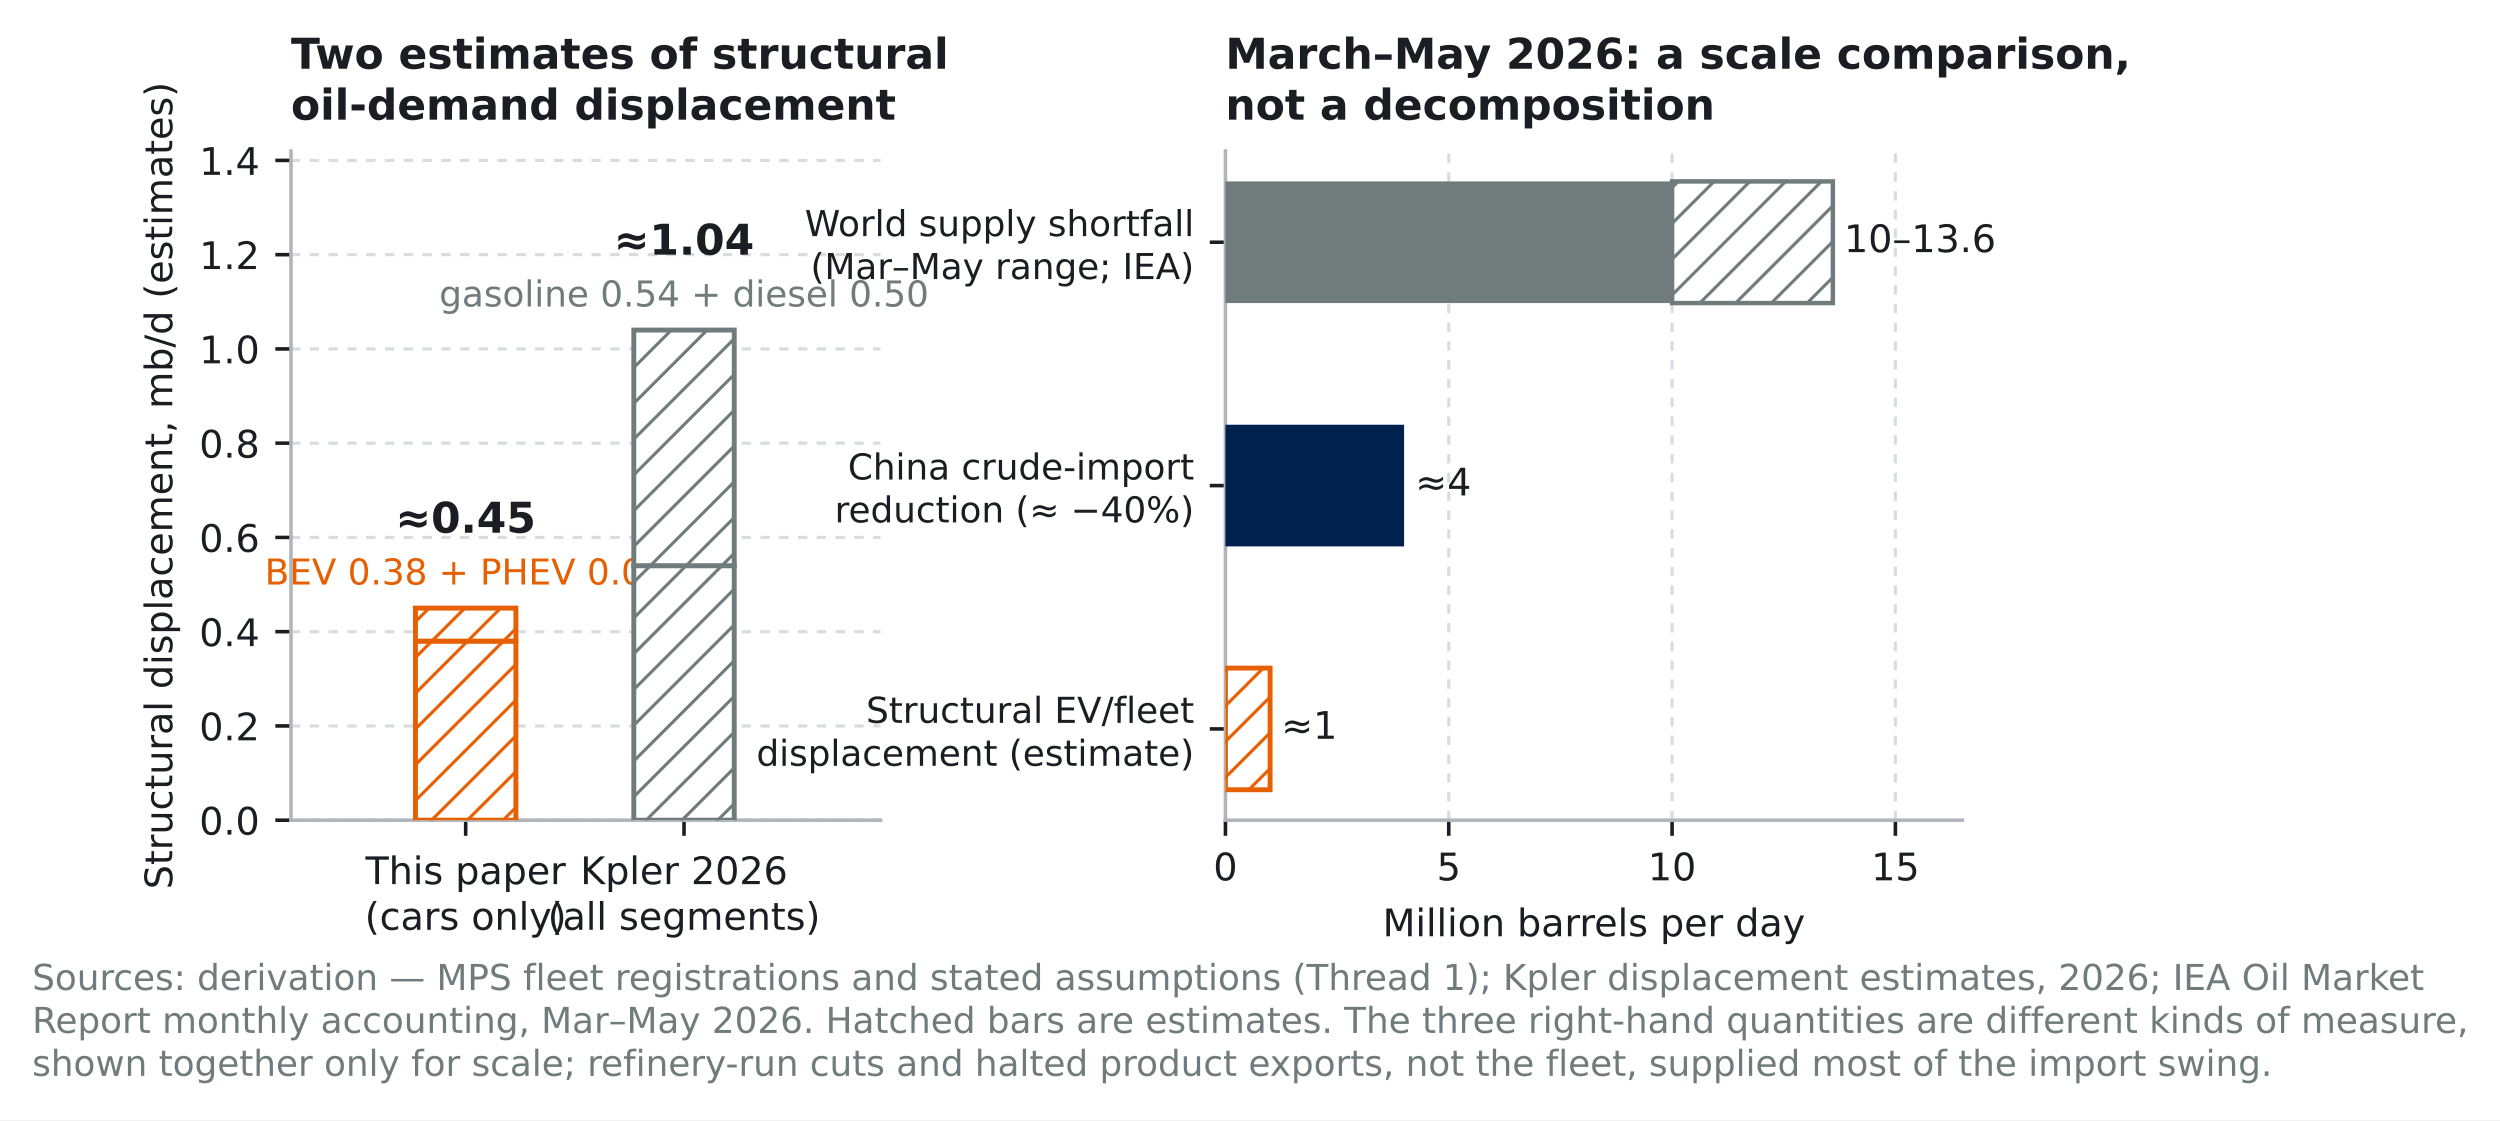
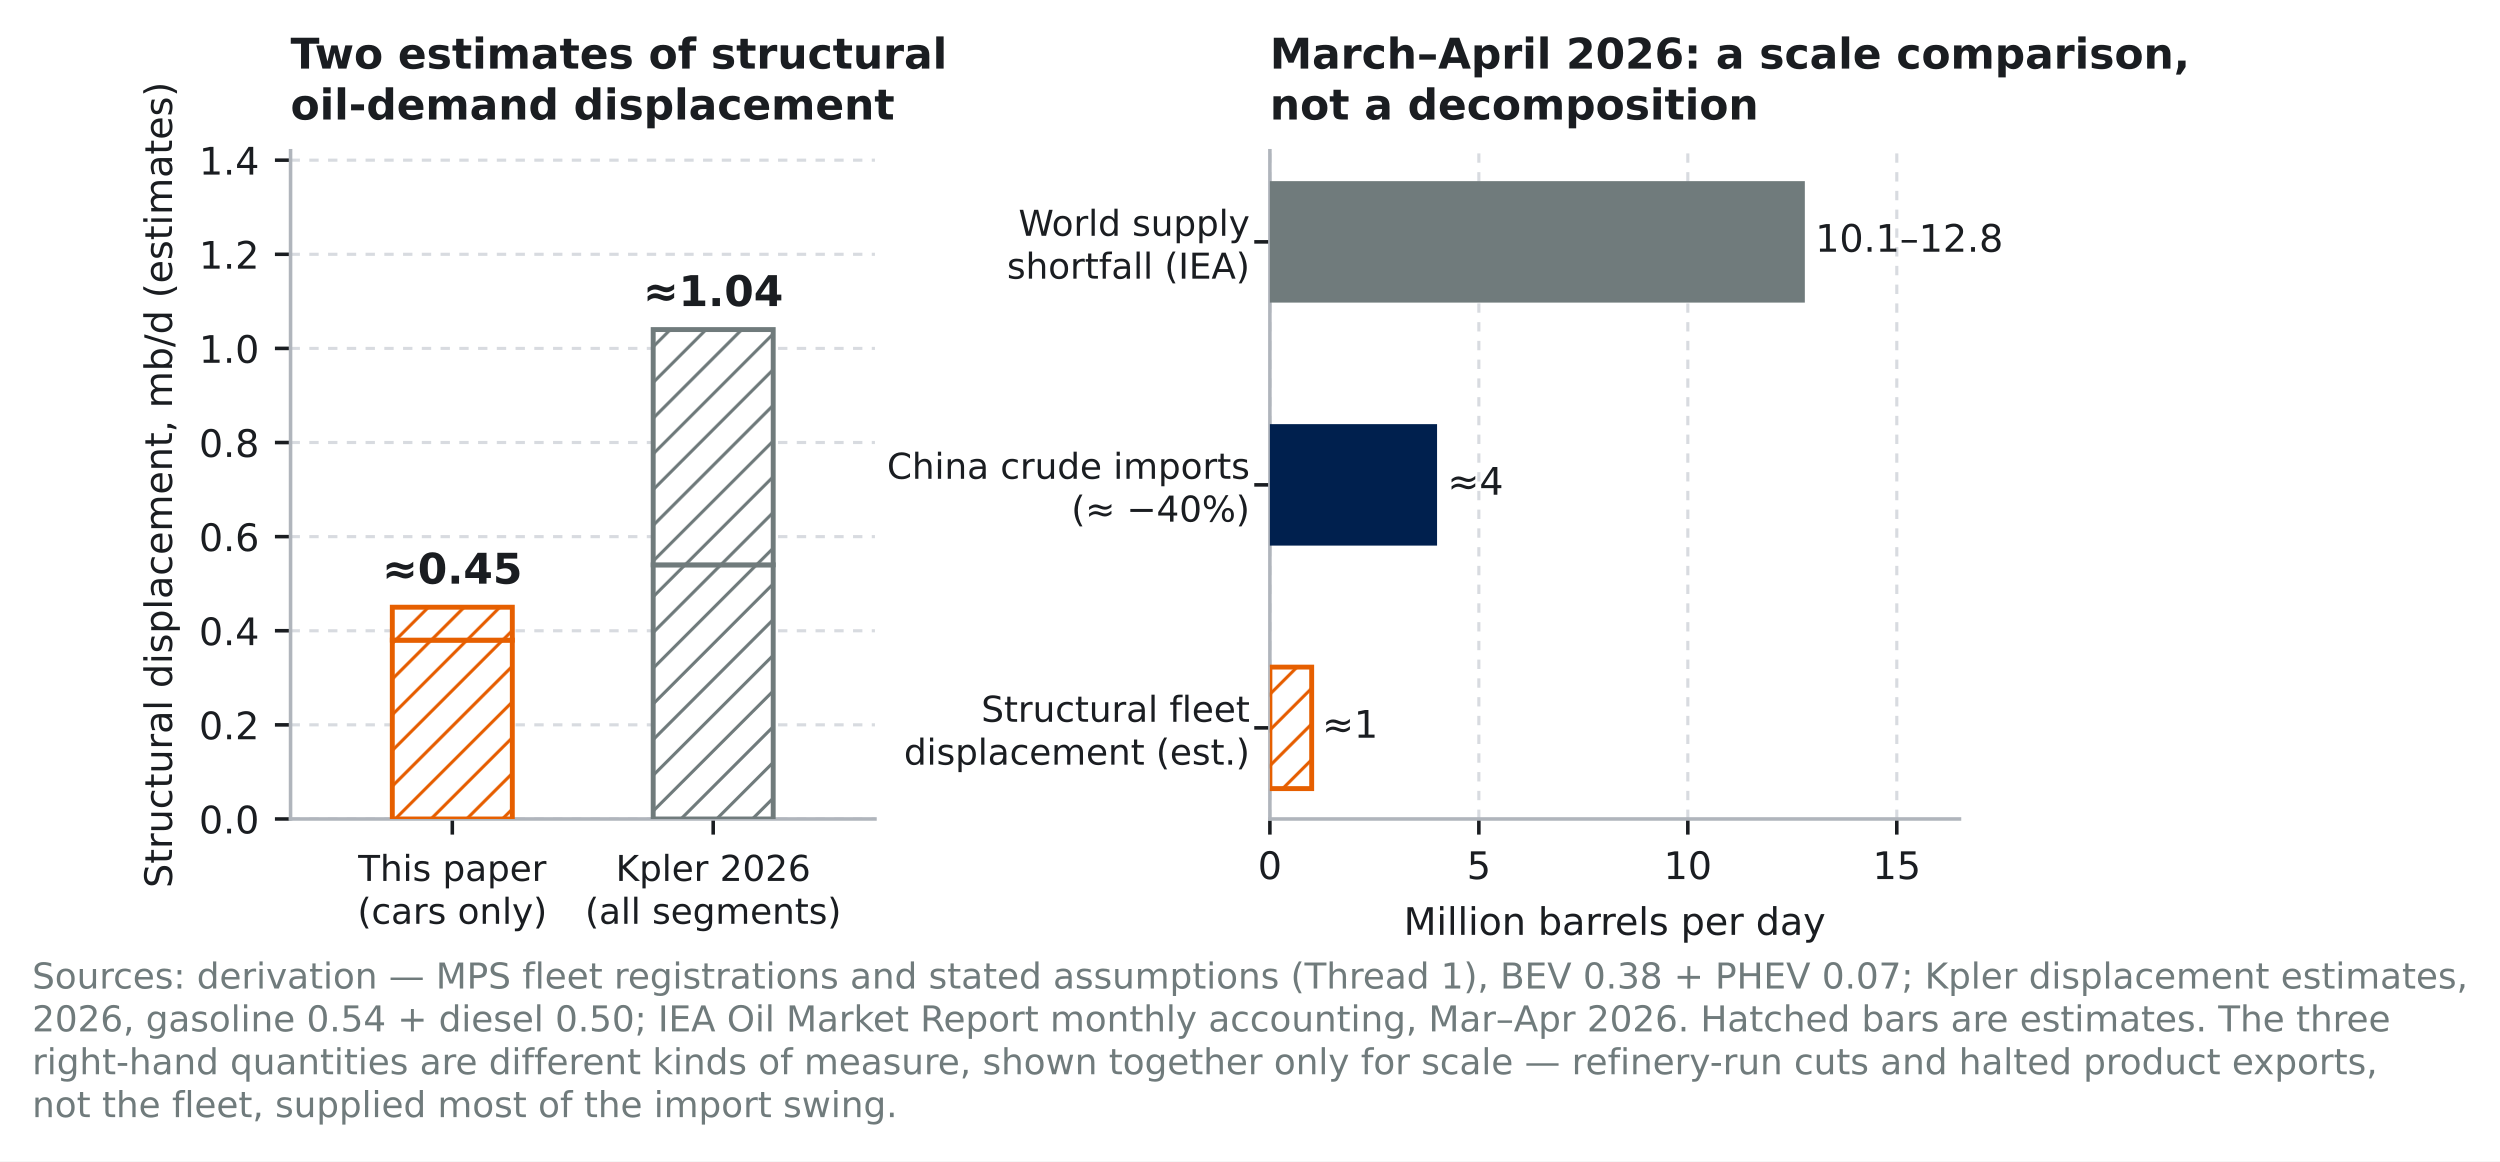
- <svg xmlns="http://www.w3.org/2000/svg" xmlns:xlink="http://www.w3.org/1999/xlink" width="559.202pt" height="250.571pt" viewBox="0 0 559.202 250.571" version="1.1">
+ <svg xmlns="http://www.w3.org/2000/svg" xmlns:xlink="http://www.w3.org/1999/xlink" width="560.033pt" height="260.173pt" viewBox="0 0 560.033 260.173" version="1.1">
  <defs>
    <style type="text/css">*{stroke-linejoin: round; stroke-linecap: butt}</style>
  </defs>
  <g id="figure_1">
    <g id="patch_1">
-       <path d="M 0 250.571  L 559.202 250.571  L 559.202 0  L 0 0  z " style="fill: #ffffff" />
+       <path d="M 0 260.173  L 560.033 260.173  L 560.033 0  L 0 0  z " style="fill: #ffffff" />
    </g>
    <g id="axes_1">
      <g id="patch_2">
-         <path d="M 65.088 183.46  L 196.961 183.46  L 196.961 33.772  L 65.088 33.772  z " style="fill: #ffffff" />
+         <path d="M 65.088 183.46  L 196.001 183.46  L 196.001 33.772  L 65.088 33.772  z " style="fill: #ffffff" />
      </g>
      <g id="matplotlib.axis_1">
        <g id="xtick_1">
          <g id="line2d_1">
            <defs>
-               <path id="m5ce167c25e" d="M 0 0  L 0 3.5  " style="stroke: #1a1d21; stroke-width: 0.8" />
+               <path id="m78e486b56c" d="M 0 0  L 0 3.5  " style="stroke: #1a1d21; stroke-width: 0.8" />
            </defs>
            <g>
-               <use xlink:href="#m5ce167c25e" x="104.161" y="183.46" style="fill: #1a1d21; stroke: #1a1d21; stroke-width: 0.8" />
+               <use xlink:href="#m78e486b56c" x="101.323" y="183.46" style="fill: #1a1d21; stroke: #1a1d21; stroke-width: 0.8" />
            </g>
          </g>
          <g id="text_1">
-             <text style="font-size: 8.5px; font-family: 'DejaVu Sans'; fill: #1a1d21" transform="translate(81.76399 197.7695)">This paper</text>
-             <text style="font-size: 8.5px; font-family: 'DejaVu Sans'; fill: #1a1d21" transform="translate(81.60196 207.9719)">(cars only)</text>
+             <text style="font-size: 8px; font-family: 'DejaVu Sans'; fill: #1a1d21" transform="translate(80.24272 197.3396)">This paper</text>
+             <text style="font-size: 8px; font-family: 'DejaVu Sans'; fill: #1a1d21" transform="translate(80.09022 206.9418)">(cars only)</text>
          </g>
        </g>
        <g id="xtick_2">
          <g id="line2d_2">
            <g>
-               <use xlink:href="#m5ce167c25e" x="153.003" y="183.46" style="fill: #1a1d21; stroke: #1a1d21; stroke-width: 0.8" />
+               <use xlink:href="#m78e486b56c" x="159.766" y="183.46" style="fill: #1a1d21; stroke: #1a1d21; stroke-width: 0.8" />
            </g>
          </g>
          <g id="text_2">
-             <text style="font-size: 8.5px; font-family: 'DejaVu Sans'; fill: #1a1d21" transform="translate(129.8083 197.7695)">Kpler 2026</text>
-             <text style="font-size: 8.5px; font-family: 'DejaVu Sans'; fill: #1a1d21" transform="translate(122.5149 207.9719)">(all segments)</text>
+             <text style="font-size: 8px; font-family: 'DejaVu Sans'; fill: #1a1d21" transform="translate(137.9352 197.3396)">Kpler 2026</text>
+             <text style="font-size: 8px; font-family: 'DejaVu Sans'; fill: #1a1d21" transform="translate(131.0708 206.9418)">(all segments)</text>
          </g>
        </g>
      </g>
      <g id="matplotlib.axis_2">
        <g id="ytick_1">
          <g id="line2d_3">
-             <path d="M 65.088 183.46  L 196.961 183.46  " clip-path="url(#pc614b1c524)" style="fill: none; stroke-dasharray: 2.1,2.1; stroke-dashoffset: 0; stroke: #d8dbe0; stroke-width: 0.7" />
+             <path d="M 65.088 183.46  L 196.001 183.46  " clip-path="url(#pd9e3c77178)" style="fill: none; stroke-dasharray: 2.1,2.1; stroke-dashoffset: 0; stroke: #d8dbe0; stroke-width: 0.7" />
          </g>
          <g id="line2d_4">
            <defs>
-               <path id="mcb58e05473" d="M 0 0  L -3.5 0  " style="stroke: #1a1d21; stroke-width: 0.8" />
+               <path id="mc9fcb7139c" d="M 0 0  L -3.5 0  " style="stroke: #1a1d21; stroke-width: 0.8" />
            </defs>
            <g>
-               <use xlink:href="#mcb58e05473" x="65.088" y="183.46" style="fill: #1a1d21; stroke: #1a1d21; stroke-width: 0.8" />
+               <use xlink:href="#mc9fcb7139c" x="65.088" y="183.46" style="fill: #1a1d21; stroke: #1a1d21; stroke-width: 0.8" />
            </g>
          </g>
          <g id="text_3">
            <text style="font-size: 8.5px; font-family: 'DejaVu Sans'; text-anchor: end; fill: #1a1d21" x="58.088" y="186.689" transform="rotate(-0 58.088 186.689)">0.0</text>
          </g>
        </g>
        <g id="ytick_2">
          <g id="line2d_5">
-             <path d="M 65.088 162.377  L 196.961 162.377  " clip-path="url(#pc614b1c524)" style="fill: none; stroke-dasharray: 2.1,2.1; stroke-dashoffset: 0; stroke: #d8dbe0; stroke-width: 0.7" />
+             <path d="M 65.088 162.377  L 196.001 162.377  " clip-path="url(#pd9e3c77178)" style="fill: none; stroke-dasharray: 2.1,2.1; stroke-dashoffset: 0; stroke: #d8dbe0; stroke-width: 0.7" />
          </g>
          <g id="line2d_6">
            <g>
-               <use xlink:href="#mcb58e05473" x="65.088" y="162.377" style="fill: #1a1d21; stroke: #1a1d21; stroke-width: 0.8" />
+               <use xlink:href="#mc9fcb7139c" x="65.088" y="162.377" style="fill: #1a1d21; stroke: #1a1d21; stroke-width: 0.8" />
            </g>
          </g>
          <g id="text_4">
            <text style="font-size: 8.5px; font-family: 'DejaVu Sans'; text-anchor: end; fill: #1a1d21" x="58.088" y="165.606" transform="rotate(-0 58.088 165.6062)">0.2</text>
          </g>
        </g>
        <g id="ytick_3">
          <g id="line2d_7">
-             <path d="M 65.088 141.294  L 196.961 141.294  " clip-path="url(#pc614b1c524)" style="fill: none; stroke-dasharray: 2.1,2.1; stroke-dashoffset: 0; stroke: #d8dbe0; stroke-width: 0.7" />
+             <path d="M 65.088 141.294  L 196.001 141.294  " clip-path="url(#pd9e3c77178)" style="fill: none; stroke-dasharray: 2.1,2.1; stroke-dashoffset: 0; stroke: #d8dbe0; stroke-width: 0.7" />
          </g>
          <g id="line2d_8">
            <g>
-               <use xlink:href="#mcb58e05473" x="65.088" y="141.294" style="fill: #1a1d21; stroke: #1a1d21; stroke-width: 0.8" />
+               <use xlink:href="#mc9fcb7139c" x="65.088" y="141.294" style="fill: #1a1d21; stroke: #1a1d21; stroke-width: 0.8" />
            </g>
          </g>
          <g id="text_5">
            <text style="font-size: 8.5px; font-family: 'DejaVu Sans'; text-anchor: end; fill: #1a1d21" x="58.088" y="144.523" transform="rotate(-0 58.088 144.5234)">0.4</text>
          </g>
        </g>
        <g id="ytick_4">
          <g id="line2d_9">
-             <path d="M 65.088 120.212  L 196.961 120.212  " clip-path="url(#pc614b1c524)" style="fill: none; stroke-dasharray: 2.1,2.1; stroke-dashoffset: 0; stroke: #d8dbe0; stroke-width: 0.7" />
+             <path d="M 65.088 120.212  L 196.001 120.212  " clip-path="url(#pd9e3c77178)" style="fill: none; stroke-dasharray: 2.1,2.1; stroke-dashoffset: 0; stroke: #d8dbe0; stroke-width: 0.7" />
          </g>
          <g id="line2d_10">
            <g>
-               <use xlink:href="#mcb58e05473" x="65.088" y="120.212" style="fill: #1a1d21; stroke: #1a1d21; stroke-width: 0.8" />
+               <use xlink:href="#mc9fcb7139c" x="65.088" y="120.212" style="fill: #1a1d21; stroke: #1a1d21; stroke-width: 0.8" />
            </g>
          </g>
          <g id="text_6">
            <text style="font-size: 8.5px; font-family: 'DejaVu Sans'; text-anchor: end; fill: #1a1d21" x="58.088" y="123.441" transform="rotate(-0 58.088 123.4406)">0.6</text>
          </g>
        </g>
        <g id="ytick_5">
          <g id="line2d_11">
-             <path d="M 65.088 99.129  L 196.961 99.129  " clip-path="url(#pc614b1c524)" style="fill: none; stroke-dasharray: 2.1,2.1; stroke-dashoffset: 0; stroke: #d8dbe0; stroke-width: 0.7" />
+             <path d="M 65.088 99.129  L 196.001 99.129  " clip-path="url(#pd9e3c77178)" style="fill: none; stroke-dasharray: 2.1,2.1; stroke-dashoffset: 0; stroke: #d8dbe0; stroke-width: 0.7" />
          </g>
          <g id="line2d_12">
            <g>
-               <use xlink:href="#mcb58e05473" x="65.088" y="99.129" style="fill: #1a1d21; stroke: #1a1d21; stroke-width: 0.8" />
+               <use xlink:href="#mc9fcb7139c" x="65.088" y="99.129" style="fill: #1a1d21; stroke: #1a1d21; stroke-width: 0.8" />
            </g>
          </g>
          <g id="text_7">
            <text style="font-size: 8.5px; font-family: 'DejaVu Sans'; text-anchor: end; fill: #1a1d21" x="58.088" y="102.358" transform="rotate(-0 58.088 102.3578)">0.8</text>
          </g>
        </g>
        <g id="ytick_6">
          <g id="line2d_13">
-             <path d="M 65.088 78.046  L 196.961 78.046  " clip-path="url(#pc614b1c524)" style="fill: none; stroke-dasharray: 2.1,2.1; stroke-dashoffset: 0; stroke: #d8dbe0; stroke-width: 0.7" />
+             <path d="M 65.088 78.046  L 196.001 78.046  " clip-path="url(#pd9e3c77178)" style="fill: none; stroke-dasharray: 2.1,2.1; stroke-dashoffset: 0; stroke: #d8dbe0; stroke-width: 0.7" />
          </g>
          <g id="line2d_14">
            <g>
-               <use xlink:href="#mcb58e05473" x="65.088" y="78.046" style="fill: #1a1d21; stroke: #1a1d21; stroke-width: 0.8" />
+               <use xlink:href="#mc9fcb7139c" x="65.088" y="78.046" style="fill: #1a1d21; stroke: #1a1d21; stroke-width: 0.8" />
            </g>
          </g>
          <g id="text_8">
            <text style="font-size: 8.5px; font-family: 'DejaVu Sans'; text-anchor: end; fill: #1a1d21" x="58.088" y="81.275" transform="rotate(-0 58.088 81.27496)">1.0</text>
          </g>
        </g>
        <g id="ytick_7">
          <g id="line2d_15">
-             <path d="M 65.088 56.963  L 196.961 56.963  " clip-path="url(#pc614b1c524)" style="fill: none; stroke-dasharray: 2.1,2.1; stroke-dashoffset: 0; stroke: #d8dbe0; stroke-width: 0.7" />
+             <path d="M 65.088 56.963  L 196.001 56.963  " clip-path="url(#pd9e3c77178)" style="fill: none; stroke-dasharray: 2.1,2.1; stroke-dashoffset: 0; stroke: #d8dbe0; stroke-width: 0.7" />
          </g>
          <g id="line2d_16">
            <g>
-               <use xlink:href="#mcb58e05473" x="65.088" y="56.963" style="fill: #1a1d21; stroke: #1a1d21; stroke-width: 0.8" />
+               <use xlink:href="#mc9fcb7139c" x="65.088" y="56.963" style="fill: #1a1d21; stroke: #1a1d21; stroke-width: 0.8" />
            </g>
          </g>
          <g id="text_9">
            <text style="font-size: 8.5px; font-family: 'DejaVu Sans'; text-anchor: end; fill: #1a1d21" x="58.088" y="60.192" transform="rotate(-0 58.088 60.19214)">1.2</text>
          </g>
        </g>
        <g id="ytick_8">
          <g id="line2d_17">
-             <path d="M 65.088 35.88  L 196.961 35.88  " clip-path="url(#pc614b1c524)" style="fill: none; stroke-dasharray: 2.1,2.1; stroke-dashoffset: 0; stroke: #d8dbe0; stroke-width: 0.7" />
+             <path d="M 65.088 35.88  L 196.001 35.88  " clip-path="url(#pd9e3c77178)" style="fill: none; stroke-dasharray: 2.1,2.1; stroke-dashoffset: 0; stroke: #d8dbe0; stroke-width: 0.7" />
          </g>
          <g id="line2d_18">
            <g>
-               <use xlink:href="#mcb58e05473" x="65.088" y="35.88" style="fill: #1a1d21; stroke: #1a1d21; stroke-width: 0.8" />
+               <use xlink:href="#mc9fcb7139c" x="65.088" y="35.88" style="fill: #1a1d21; stroke: #1a1d21; stroke-width: 0.8" />
            </g>
          </g>
          <g id="text_10">
            <text style="font-size: 8.5px; font-family: 'DejaVu Sans'; text-anchor: end; fill: #1a1d21" x="58.088" y="39.109" transform="rotate(-0 58.088 39.10933)">1.4</text>
          </g>
        </g>
        <g id="text_11">
          <text style="font-size: 8.5px; font-family: 'DejaVu Sans'; text-anchor: middle; fill: #1a1d21" x="38.528" y="108.616" transform="rotate(-90 38.52835 108.616)">Structural displacement, mb/d (estimates)</text>
        </g>
      </g>
      <g id="patch_3">
        <path d="M 65.088 183.46  L 65.088 33.772  " style="fill: none; stroke: #b0b5bc; stroke-width: 0.8; stroke-linejoin: miter; stroke-linecap: square" />
      </g>
      <g id="patch_4">
-         <path d="M 65.088 183.46  L 196.961 183.46  " style="fill: none; stroke: #b0b5bc; stroke-width: 0.8; stroke-linejoin: miter; stroke-linecap: square" />
+         <path d="M 65.088 183.46  L 196.001 183.46  " style="fill: none; stroke: #b0b5bc; stroke-width: 0.8; stroke-linejoin: miter; stroke-linecap: square" />
      </g>
      <g id="patch_5">
-         <path d="M 92.928 183.46  L 115.395 183.46  L 115.395 143.403  L 92.928 143.403  z " clip-path="url(#pc614b1c524)" style="fill: url(#h88d278af95); stroke: #e65f00; stroke-width: 1.1; stroke-linejoin: miter" />
+         <path d="M 87.881 183.46  L 114.765 183.46  L 114.765 143.403  L 87.881 143.403  z " clip-path="url(#pd9e3c77178)" style="fill: url(#h3125adb14a); stroke: #e65f00; stroke-width: 1.1; stroke-linejoin: miter" />
      </g>
      <g id="patch_6">
-         <path d="M 92.928 143.403  L 115.395 143.403  L 115.395 136.024  L 92.928 136.024  z " clip-path="url(#pc614b1c524)" style="fill: url(#h88d278af95); stroke: #e65f00; stroke-width: 1.1; stroke-linejoin: miter" />
+         <path d="M 87.881 143.403  L 114.765 143.403  L 114.765 136.024  L 87.881 136.024  z " clip-path="url(#pd9e3c77178)" style="fill: url(#h3125adb14a); stroke: #e65f00; stroke-width: 1.1; stroke-linejoin: miter" />
      </g>
      <g id="text_12">
-         <text style="font-weight: 700; font-size: 9.5px; font-family: 'DejaVu Sans'; text-anchor: middle; fill: #1a1d21" x="104.161" y="119.157" transform="rotate(-0 104.1615 119.1574)">≈0.45</text>
+         <text style="font-weight: 700; font-size: 9.5px; font-family: 'DejaVu Sans'; text-anchor: middle; fill: #1a1d21" x="101.323" y="130.753" transform="rotate(-0 101.3227 130.753)">≈0.45</text>
+       </g>
+       <g id="patch_7">
+         <path d="M 146.324 183.46  L 173.208 183.46  L 173.208 126.536  L 146.324 126.536  z " clip-path="url(#pd9e3c77178)" style="fill: url(#hb703c081a3); stroke: #707b7c; stroke-width: 1.1; stroke-linejoin: miter" />
+       </g>
+       <g id="patch_8">
+         <path d="M 146.324 126.536  L 173.208 126.536  L 173.208 73.829  L 146.324 73.829  z " clip-path="url(#pd9e3c77178)" style="fill: url(#hb703c081a3); stroke: #707b7c; stroke-width: 1.1; stroke-linejoin: miter" />
      </g>
      <g id="text_13">
-         <text style="font-size: 8px; font-family: 'DejaVu Sans'; text-anchor: middle; fill: #e65f00" x="104.161" y="130.753" transform="rotate(-0 104.1615 130.753)">BEV 0.38 + PHEV 0.07</text>
-       </g>
-       <g id="patch_7">
-         <path d="M 141.77 183.46  L 164.237 183.46  L 164.237 126.536  L 141.77 126.536  z " clip-path="url(#pc614b1c524)" style="fill: url(#h700d4cc407); stroke: #707b7c; stroke-width: 1.1; stroke-linejoin: miter" />
-       </g>
-       <g id="patch_8">
-         <path d="M 141.77 126.536  L 164.237 126.536  L 164.237 73.829  L 141.77 73.829  z " clip-path="url(#pc614b1c524)" style="fill: url(#h700d4cc407); stroke: #707b7c; stroke-width: 1.1; stroke-linejoin: miter" />
+         <text style="font-weight: 700; font-size: 9.5px; font-family: 'DejaVu Sans'; text-anchor: middle; fill: #1a1d21" x="159.766" y="68.559" transform="rotate(-0 159.7658 68.55869)">≈1.04</text>
      </g>
      <g id="text_14">
-         <text style="font-weight: 700; font-size: 9.5px; font-family: 'DejaVu Sans'; text-anchor: middle; fill: #1a1d21" x="153.003" y="56.963" transform="rotate(-0 153.0033 56.96314)">≈1.04</text>
-       </g>
-       <g id="text_15">
-         <text style="font-size: 8px; font-family: 'DejaVu Sans'; text-anchor: middle; fill: #707b7c" x="153.003" y="68.559" transform="rotate(-0 153.0033 68.55869)">gasoline 0.54 + diesel 0.50</text>
-       </g>
-       <g id="text_16">
        <text style="font-weight: 700; font-size: 9.5px; font-family: 'DejaVu Sans'; fill: #1a1d21" transform="translate(65.088 15.36944)">Two estimates of structural</text>
        <text style="font-weight: 700; font-size: 9.5px; font-family: 'DejaVu Sans'; fill: #1a1d21" transform="translate(65.088 26.77204)">oil-demand displacement</text>
      </g>
    </g>
    <g id="axes_2">
      <g id="patch_9">
-         <path d="M 274.107 183.46  L 438.948 183.46  L 438.948 33.772  L 274.107 33.772  z " style="fill: #ffffff" />
+         <path d="M 284.471 183.46  L 438.948 183.46  L 438.948 33.772  L 284.471 33.772  z " style="fill: #ffffff" />
      </g>
      <g id="matplotlib.axis_3">
        <g id="xtick_3">
          <g id="line2d_19">
-             <path d="M 274.107 183.46  L 274.107 33.772  " clip-path="url(#pf88ca230f1)" style="fill: none; stroke-dasharray: 2.1,2.1; stroke-dashoffset: 0; stroke: #d8dbe0; stroke-width: 0.7" />
+             <path d="M 284.471 183.46  L 284.471 33.772  " clip-path="url(#p1388cdfbc9)" style="fill: none; stroke-dasharray: 2.1,2.1; stroke-dashoffset: 0; stroke: #d8dbe0; stroke-width: 0.7" />
          </g>
          <g id="line2d_20">
            <g>
-               <use xlink:href="#m5ce167c25e" x="274.107" y="183.46" style="fill: #1a1d21; stroke: #1a1d21; stroke-width: 0.8" />
-             </g>
-           </g>
-           <g id="text_17">
-             <text style="font-size: 8.5px; font-family: 'DejaVu Sans'; text-anchor: middle; fill: #1a1d21" x="274.107" y="196.918" transform="rotate(-0 274.1067 196.918)">0</text>
+               <use xlink:href="#m78e486b56c" x="284.471" y="183.46" style="fill: #1a1d21; stroke: #1a1d21; stroke-width: 0.8" />
+             </g>
+           </g>
+           <g id="text_15">
+             <text style="font-size: 8.5px; font-family: 'DejaVu Sans'; text-anchor: middle; fill: #1a1d21" x="284.471" y="196.918" transform="rotate(-0 284.4712 196.918)">0</text>
          </g>
        </g>
        <g id="xtick_4">
          <g id="line2d_21">
-             <path d="M 324.059 183.46  L 324.059 33.772  " clip-path="url(#pf88ca230f1)" style="fill: none; stroke-dasharray: 2.1,2.1; stroke-dashoffset: 0; stroke: #d8dbe0; stroke-width: 0.7" />
+             <path d="M 331.282 183.46  L 331.282 33.772  " clip-path="url(#p1388cdfbc9)" style="fill: none; stroke-dasharray: 2.1,2.1; stroke-dashoffset: 0; stroke: #d8dbe0; stroke-width: 0.7" />
          </g>
          <g id="line2d_22">
            <g>
-               <use xlink:href="#m5ce167c25e" x="324.059" y="183.46" style="fill: #1a1d21; stroke: #1a1d21; stroke-width: 0.8" />
-             </g>
-           </g>
-           <g id="text_18">
-             <text style="font-size: 8.5px; font-family: 'DejaVu Sans'; text-anchor: middle; fill: #1a1d21" x="324.059" y="196.918" transform="rotate(-0 324.0586 196.918)">5</text>
+               <use xlink:href="#m78e486b56c" x="331.282" y="183.46" style="fill: #1a1d21; stroke: #1a1d21; stroke-width: 0.8" />
+             </g>
+           </g>
+           <g id="text_16">
+             <text style="font-size: 8.5px; font-family: 'DejaVu Sans'; text-anchor: middle; fill: #1a1d21" x="331.282" y="196.918" transform="rotate(-0 331.2824 196.918)">5</text>
          </g>
        </g>
        <g id="xtick_5">
          <g id="line2d_23">
-             <path d="M 374.011 183.46  L 374.011 33.772  " clip-path="url(#pf88ca230f1)" style="fill: none; stroke-dasharray: 2.1,2.1; stroke-dashoffset: 0; stroke: #d8dbe0; stroke-width: 0.7" />
+             <path d="M 378.094 183.46  L 378.094 33.772  " clip-path="url(#p1388cdfbc9)" style="fill: none; stroke-dasharray: 2.1,2.1; stroke-dashoffset: 0; stroke: #d8dbe0; stroke-width: 0.7" />
          </g>
          <g id="line2d_24">
            <g>
-               <use xlink:href="#m5ce167c25e" x="374.011" y="183.46" style="fill: #1a1d21; stroke: #1a1d21; stroke-width: 0.8" />
-             </g>
-           </g>
-           <g id="text_19">
-             <text style="font-size: 8.5px; font-family: 'DejaVu Sans'; text-anchor: middle; fill: #1a1d21" x="374.011" y="196.918" transform="rotate(-0 374.0105 196.918)">10</text>
+               <use xlink:href="#m78e486b56c" x="378.094" y="183.46" style="fill: #1a1d21; stroke: #1a1d21; stroke-width: 0.8" />
+             </g>
+           </g>
+           <g id="text_17">
+             <text style="font-size: 8.5px; font-family: 'DejaVu Sans'; text-anchor: middle; fill: #1a1d21" x="378.094" y="196.918" transform="rotate(-0 378.0935 196.918)">10</text>
          </g>
        </g>
        <g id="xtick_6">
          <g id="line2d_25">
-             <path d="M 423.962 183.46  L 423.962 33.772  " clip-path="url(#pf88ca230f1)" style="fill: none; stroke-dasharray: 2.1,2.1; stroke-dashoffset: 0; stroke: #d8dbe0; stroke-width: 0.7" />
+             <path d="M 424.905 183.46  L 424.905 33.772  " clip-path="url(#p1388cdfbc9)" style="fill: none; stroke-dasharray: 2.1,2.1; stroke-dashoffset: 0; stroke: #d8dbe0; stroke-width: 0.7" />
          </g>
          <g id="line2d_26">
            <g>
-               <use xlink:href="#m5ce167c25e" x="423.962" y="183.46" style="fill: #1a1d21; stroke: #1a1d21; stroke-width: 0.8" />
-             </g>
-           </g>
-           <g id="text_20">
-             <text style="font-size: 8.5px; font-family: 'DejaVu Sans'; text-anchor: middle; fill: #1a1d21" x="423.962" y="196.918" transform="rotate(-0 423.9624 196.918)">15</text>
-           </g>
-         </g>
-         <g id="text_21">
-           <text style="font-size: 8.5px; font-family: 'DejaVu Sans'; text-anchor: middle; fill: #1a1d21" x="356.527" y="209.419" transform="rotate(-0 356.5274 209.4187)">Million barrels per day</text>
+               <use xlink:href="#m78e486b56c" x="424.905" y="183.46" style="fill: #1a1d21; stroke: #1a1d21; stroke-width: 0.8" />
+             </g>
+           </g>
+           <g id="text_18">
+             <text style="font-size: 8.5px; font-family: 'DejaVu Sans'; text-anchor: middle; fill: #1a1d21" x="424.905" y="196.918" transform="rotate(-0 424.9047 196.918)">15</text>
+           </g>
+         </g>
+         <g id="text_19">
+           <text style="font-size: 8.5px; font-family: 'DejaVu Sans'; text-anchor: middle; fill: #1a1d21" x="361.71" y="209.419" transform="rotate(-0 361.7096 209.4187)">Million barrels per day</text>
        </g>
      </g>
      <g id="matplotlib.axis_4">
        <g id="ytick_9">
          <g id="line2d_27">
            <g>
-               <use xlink:href="#mcb58e05473" x="274.107" y="54.184" style="fill: #1a1d21; stroke: #1a1d21; stroke-width: 0.8" />
-             </g>
-           </g>
-           <g id="text_22">
-             <text style="font-size: 8px; font-family: 'DejaVu Sans'; fill: #1a1d21" transform="translate(180.0217 52.82303)">World supply shortfall</text>
-             <text style="font-size: 8px; font-family: 'DejaVu Sans'; fill: #1a1d21" transform="translate(181.3005 62.42459)">(Mar–May range; IEA)</text>
+               <use xlink:href="#mc9fcb7139c" x="284.471" y="54.184" style="fill: #1a1d21; stroke: #1a1d21; stroke-width: 0.8" />
+             </g>
+           </g>
+           <g id="text_20">
+             <text style="font-size: 8px; font-family: 'DejaVu Sans'; fill: #1a1d21" transform="translate(228.15 52.82271)">World supply</text>
+             <text style="font-size: 8px; font-family: 'DejaVu Sans'; fill: #1a1d21" transform="translate(225.5775 62.4249)">shortfall (IEA)</text>
          </g>
        </g>
        <g id="ytick_10">
          <g id="line2d_28">
            <g>
-               <use xlink:href="#mcb58e05473" x="274.107" y="108.616" style="fill: #1a1d21; stroke: #1a1d21; stroke-width: 0.8" />
-             </g>
-           </g>
-           <g id="text_23">
-             <text style="font-size: 8px; font-family: 'DejaVu Sans'; fill: #1a1d21" transform="translate(189.6542 107.2547)">China crude-import</text>
-             <text style="font-size: 8px; font-family: 'DejaVu Sans'; fill: #1a1d21" transform="translate(186.6842 116.8569)">reduction (≈ −40%)</text>
+               <use xlink:href="#mc9fcb7139c" x="284.471" y="108.616" style="fill: #1a1d21; stroke: #1a1d21; stroke-width: 0.8" />
+             </g>
+           </g>
+           <g id="text_21">
+             <text style="font-size: 8px; font-family: 'DejaVu Sans'; fill: #1a1d21" transform="translate(198.695 107.255)">China crude imports</text>
+             <text style="font-size: 8px; font-family: 'DejaVu Sans'; fill: #1a1d21" transform="translate(239.9975 116.8566)">(≈ −40%)</text>
          </g>
        </g>
        <g id="ytick_11">
          <g id="line2d_29">
            <g>
-               <use xlink:href="#mcb58e05473" x="274.107" y="163.048" style="fill: #1a1d21; stroke: #1a1d21; stroke-width: 0.8" />
-             </g>
-           </g>
-           <g id="text_24">
-             <text style="font-size: 8px; font-family: 'DejaVu Sans'; fill: #1a1d21" transform="translate(193.7292 161.6867)">Structural EV/fleet</text>
-             <text style="font-size: 8px; font-family: 'DejaVu Sans'; fill: #1a1d21" transform="translate(169.2042 171.2889)">displacement (estimate)</text>
+               <use xlink:href="#mc9fcb7139c" x="284.471" y="163.048" style="fill: #1a1d21; stroke: #1a1d21; stroke-width: 0.8" />
+             </g>
+           </g>
+           <g id="text_22">
+             <text style="font-size: 8px; font-family: 'DejaVu Sans'; fill: #1a1d21" transform="translate(219.8162 161.6867)">Structural fleet</text>
+             <text style="font-size: 8px; font-family: 'DejaVu Sans'; fill: #1a1d21" transform="translate(202.5025 171.2889)">displacement (est.)</text>
          </g>
        </g>
      </g>
      <g id="patch_10">
-         <path d="M 274.107 183.46  L 274.107 33.772  " style="fill: none; stroke: #b0b5bc; stroke-width: 0.8; stroke-linejoin: miter; stroke-linecap: square" />
+         <path d="M 284.471 183.46  L 284.471 33.772  " style="fill: none; stroke: #b0b5bc; stroke-width: 0.8; stroke-linejoin: miter; stroke-linecap: square" />
      </g>
      <g id="patch_11">
-         <path d="M 274.107 183.46  L 438.948 183.46  " style="fill: none; stroke: #b0b5bc; stroke-width: 0.8; stroke-linejoin: miter; stroke-linecap: square" />
+         <path d="M 284.471 183.46  L 438.948 183.46  " style="fill: none; stroke: #b0b5bc; stroke-width: 0.8; stroke-linejoin: miter; stroke-linecap: square" />
      </g>
      <g id="patch_12">
-         <path d="M 274.107 67.792  L 374.011 67.792  L 374.011 40.576  L 274.107 40.576  z " clip-path="url(#pf88ca230f1)" style="fill: #707b7c" />
+         <path d="M 284.471 67.792  L 404.308 67.792  L 404.308 40.576  L 284.471 40.576  z " clip-path="url(#p1388cdfbc9)" style="fill: #707b7c" />
+       </g>
+       <g id="text_23">
+         <text style="font-size: 8.5px; font-family: 'DejaVu Sans'; text-anchor: start; fill: #1a1d21" x="406.648" y="56.392" transform="rotate(-0 406.6483 56.39205)">10.1–12.8</text>
      </g>
      <g id="patch_13">
-         <path d="M 374.011 67.792  L 409.976 67.792  L 409.976 40.576  L 374.011 40.576  z " clip-path="url(#pf88ca230f1)" style="fill: url(#h700d4cc407); stroke: #707b7c; stroke-linejoin: miter" />
+         <path d="M 284.471 122.224  L 321.92 122.224  L 321.92 95.008  L 284.471 95.008  z " clip-path="url(#p1388cdfbc9)" style="fill: #00204e" />
+       </g>
+       <g id="text_24">
+         <text style="font-size: 8.5px; font-family: 'DejaVu Sans'; text-anchor: start; fill: #1a1d21" x="324.261" y="110.824" transform="rotate(-0 324.2607 110.824)">≈4</text>
+       </g>
+       <g id="patch_14">
+         <path d="M 284.471 176.656  L 293.833 176.656  L 293.833 149.44  L 284.471 149.44  z " clip-path="url(#p1388cdfbc9)" style="fill: url(#h3125adb14a); stroke: #e65f00; stroke-width: 1.1; stroke-linejoin: miter" />
      </g>
      <g id="text_25">
-         <text style="font-size: 8.5px; font-family: 'DejaVu Sans'; text-anchor: start; fill: #1a1d21" x="412.473" y="56.392" transform="rotate(-0 412.4735 56.39205)">10–13.6</text>
-       </g>
-       <g id="patch_14">
-         <path d="M 274.107 122.224  L 314.068 122.224  L 314.068 95.008  L 274.107 95.008  z " clip-path="url(#pf88ca230f1)" style="fill: #00204e" />
+         <text style="font-size: 8.5px; font-family: 'DejaVu Sans'; text-anchor: start; fill: #1a1d21" x="296.174" y="165.256" transform="rotate(-0 296.174 165.256)">≈1</text>
      </g>
      <g id="text_26">
-         <text style="font-size: 8.5px; font-family: 'DejaVu Sans'; text-anchor: start; fill: #1a1d21" x="316.566" y="110.824" transform="rotate(-0 316.5658 110.824)">≈4</text>
-       </g>
-       <g id="patch_15">
-         <path d="M 274.107 176.656  L 284.097 176.656  L 284.097 149.44  L 274.107 149.44  z " clip-path="url(#pf88ca230f1)" style="fill: url(#h88d278af95); stroke: #e65f00; stroke-width: 1.1; stroke-linejoin: miter" />
-       </g>
-       <g id="text_27">
-         <text style="font-size: 8.5px; font-family: 'DejaVu Sans'; text-anchor: start; fill: #1a1d21" x="286.595" y="165.256" transform="rotate(-0 286.5947 165.256)">≈1</text>
-       </g>
-       <g id="text_28">
-         <text style="font-weight: 700; font-size: 9.5px; font-family: 'DejaVu Sans'; fill: #1a1d21" transform="translate(274.1067 15.36944)">March–May 2026: a scale comparison,</text>
-         <text style="font-weight: 700; font-size: 9.5px; font-family: 'DejaVu Sans'; fill: #1a1d21" transform="translate(274.1067 26.77204)">not a decomposition</text>
+         <text style="font-weight: 700; font-size: 9.5px; font-family: 'DejaVu Sans'; fill: #1a1d21" transform="translate(284.4712 15.36944)">March–April 2026: a scale comparison,</text>
+         <text style="font-weight: 700; font-size: 9.5px; font-family: 'DejaVu Sans'; fill: #1a1d21" transform="translate(284.4712 26.77204)">not a decomposition</text>
      </g>
    </g>
-     <g id="text_29">
-       <text style="font-size: 8px; font-family: 'DejaVu Sans'; fill: #707b7c" transform="translate(7.2 221.4436)">Sources: derivation — MPS fleet registrations and stated assumptions (Thread 1); Kpler displacement estimates, 2026; IEA Oil Market</text>
-       <text style="font-size: 8px; font-family: 'DejaVu Sans'; fill: #707b7c" transform="translate(7.2 231.0458)">Report monthly accounting, Mar–May 2026. Hatched bars are estimates. The three right-hand quantities are different kinds of measure,</text>
-       <text style="font-size: 8px; font-family: 'DejaVu Sans'; fill: #707b7c" transform="translate(7.2 240.6479)">shown together only for scale; refinery-run cuts and halted product exports, not the fleet, supplied most of the import swing.</text>
+     <g id="text_27">
+       <text style="font-size: 8px; font-family: 'DejaVu Sans'; fill: #707b7c" transform="translate(7.2 221.4436)">Sources: derivation — MPS fleet registrations and stated assumptions (Thread 1), BEV 0.38 + PHEV 0.07; Kpler displacement estimates,</text>
+       <text style="font-size: 8px; font-family: 'DejaVu Sans'; fill: #707b7c" transform="translate(7.2 231.0458)">2026, gasoline 0.54 + diesel 0.50; IEA Oil Market Report monthly accounting, Mar–Apr 2026. Hatched bars are estimates. The three</text>
+       <text style="font-size: 8px; font-family: 'DejaVu Sans'; fill: #707b7c" transform="translate(7.2 240.6479)">right-hand quantities are different kinds of measure, shown together only for scale — refinery-run cuts and halted product exports,</text>
+       <text style="font-size: 8px; font-family: 'DejaVu Sans'; fill: #707b7c" transform="translate(7.2 250.2501)">not the fleet, supplied most of the import swing.</text>
    </g>
  </g>
  <defs>
-     <clipPath id="pc614b1c524">
-       <rect x="65.088" y="33.772" width="131.873" height="149.688" />
+     <clipPath id="pd9e3c77178">
+       <rect x="65.088" y="33.772" width="130.913" height="149.688" />
    </clipPath>
-     <clipPath id="pf88ca230f1">
-       <rect x="274.107" y="33.772" width="164.841" height="149.688" />
+     <clipPath id="p1388cdfbc9">
+       <rect x="284.471" y="33.772" width="154.477" height="149.688" />
    </clipPath>
  </defs>
  <defs>
-     <pattern id="h88d278af95" patternUnits="userSpaceOnUse" x="0" y="0" width="72" height="72">
+     <pattern id="h3125adb14a" patternUnits="userSpaceOnUse" x="0" y="0" width="72" height="72">
      <rect x="0" y="0" width="73" height="73" fill="#ffffff" />
      <path d="M -36 36  L 36 -36  M -32 40  L 40 -32  M -28 44  L 44 -28  M -24 48  L 48 -24  M -20 52  L 52 -20  M -16 56  L 56 -16  M -12 60  L 60 -12  M -8 64  L 64 -8  M -4 68  L 68 -4  M 0 72  L 72 0  M 4 76  L 76 4  M 8 80  L 80 8  M 12 84  L 84 12  M 16 88  L 88 16  M 20 92  L 92 20  M 24 96  L 96 24  M 28 100  L 100 28  M 32 104  L 104 32  M 36 108  L 108 36  " style="fill: #e65f00; stroke: #e65f00; stroke-width: 0.7; stroke-linecap: butt; stroke-linejoin: miter" />
    </pattern>
-     <pattern id="h700d4cc407" patternUnits="userSpaceOnUse" x="0" y="0" width="72" height="72">
+     <pattern id="hb703c081a3" patternUnits="userSpaceOnUse" x="0" y="0" width="72" height="72">
      <rect x="0" y="0" width="73" height="73" fill="#ffffff" />
      <path d="M -36 36  L 36 -36  M -32 40  L 40 -32  M -28 44  L 44 -28  M -24 48  L 48 -24  M -20 52  L 52 -20  M -16 56  L 56 -16  M -12 60  L 60 -12  M -8 64  L 64 -8  M -4 68  L 68 -4  M 0 72  L 72 0  M 4 76  L 76 4  M 8 80  L 80 8  M 12 84  L 84 12  M 16 88  L 88 16  M 20 92  L 92 20  M 24 96  L 96 24  M 28 100  L 100 28  M 32 104  L 104 32  M 36 108  L 108 36  " style="fill: #707b7c; stroke: #707b7c; stroke-width: 0.7; stroke-linecap: butt; stroke-linejoin: miter" />
    </pattern>
  </defs>
</svg>
